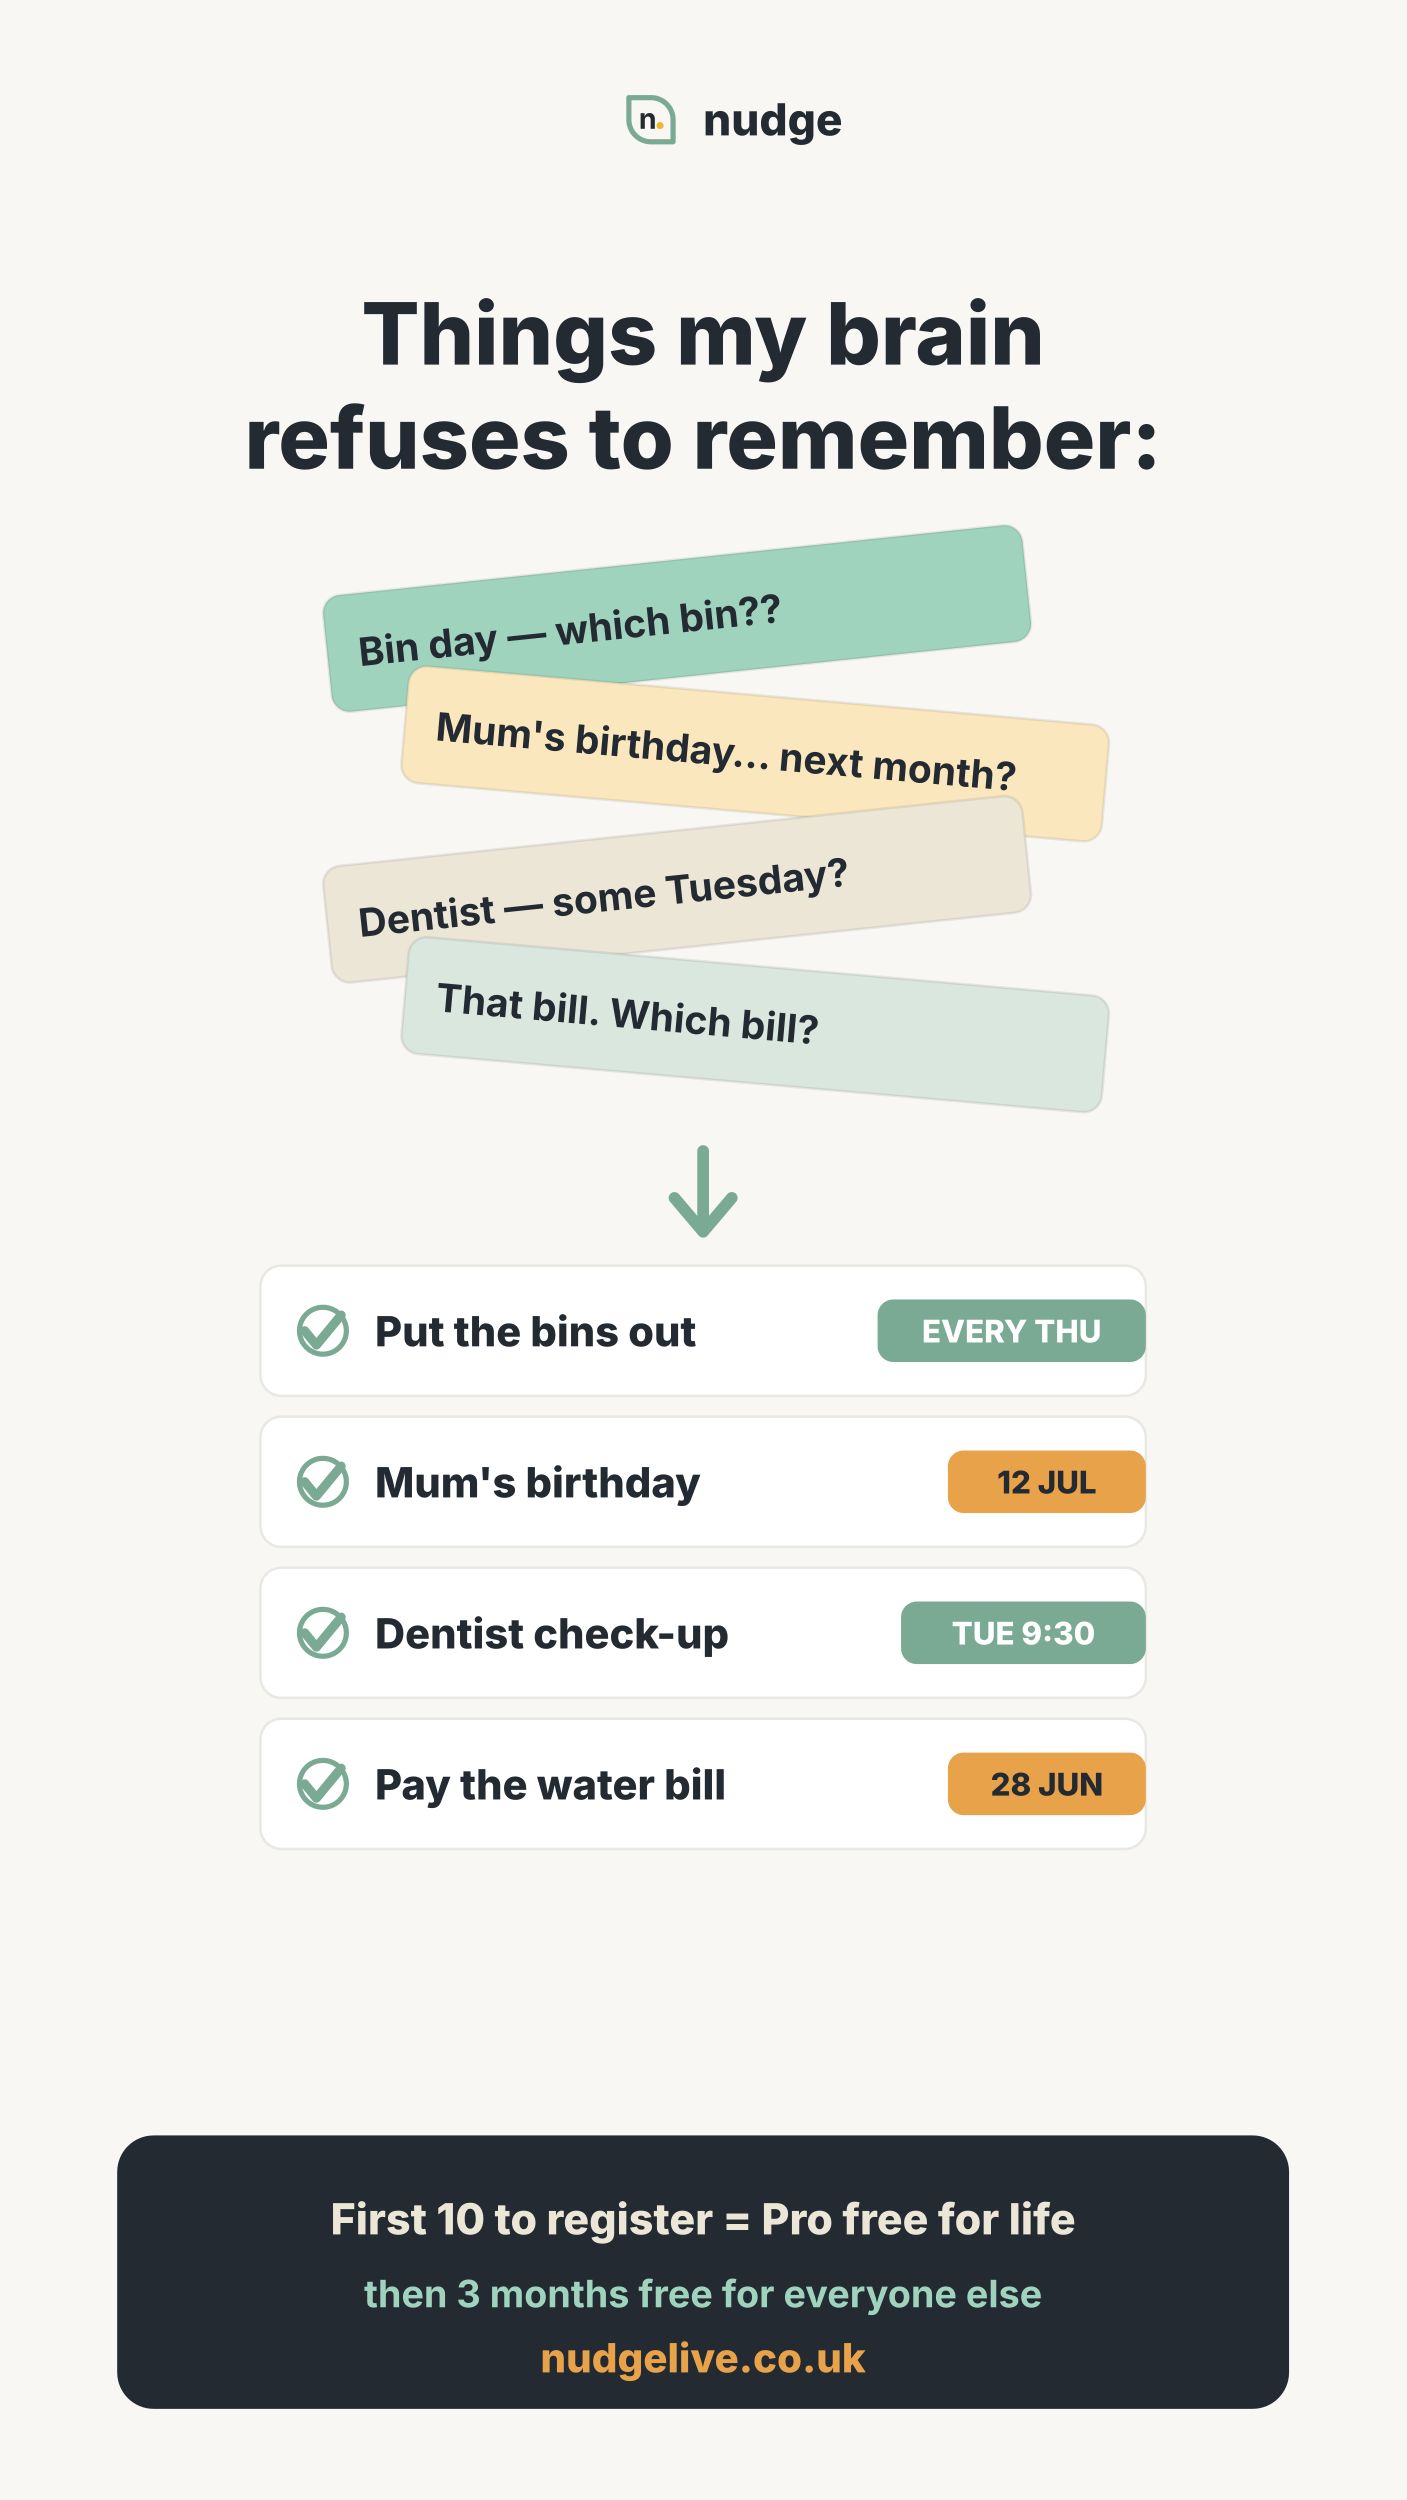
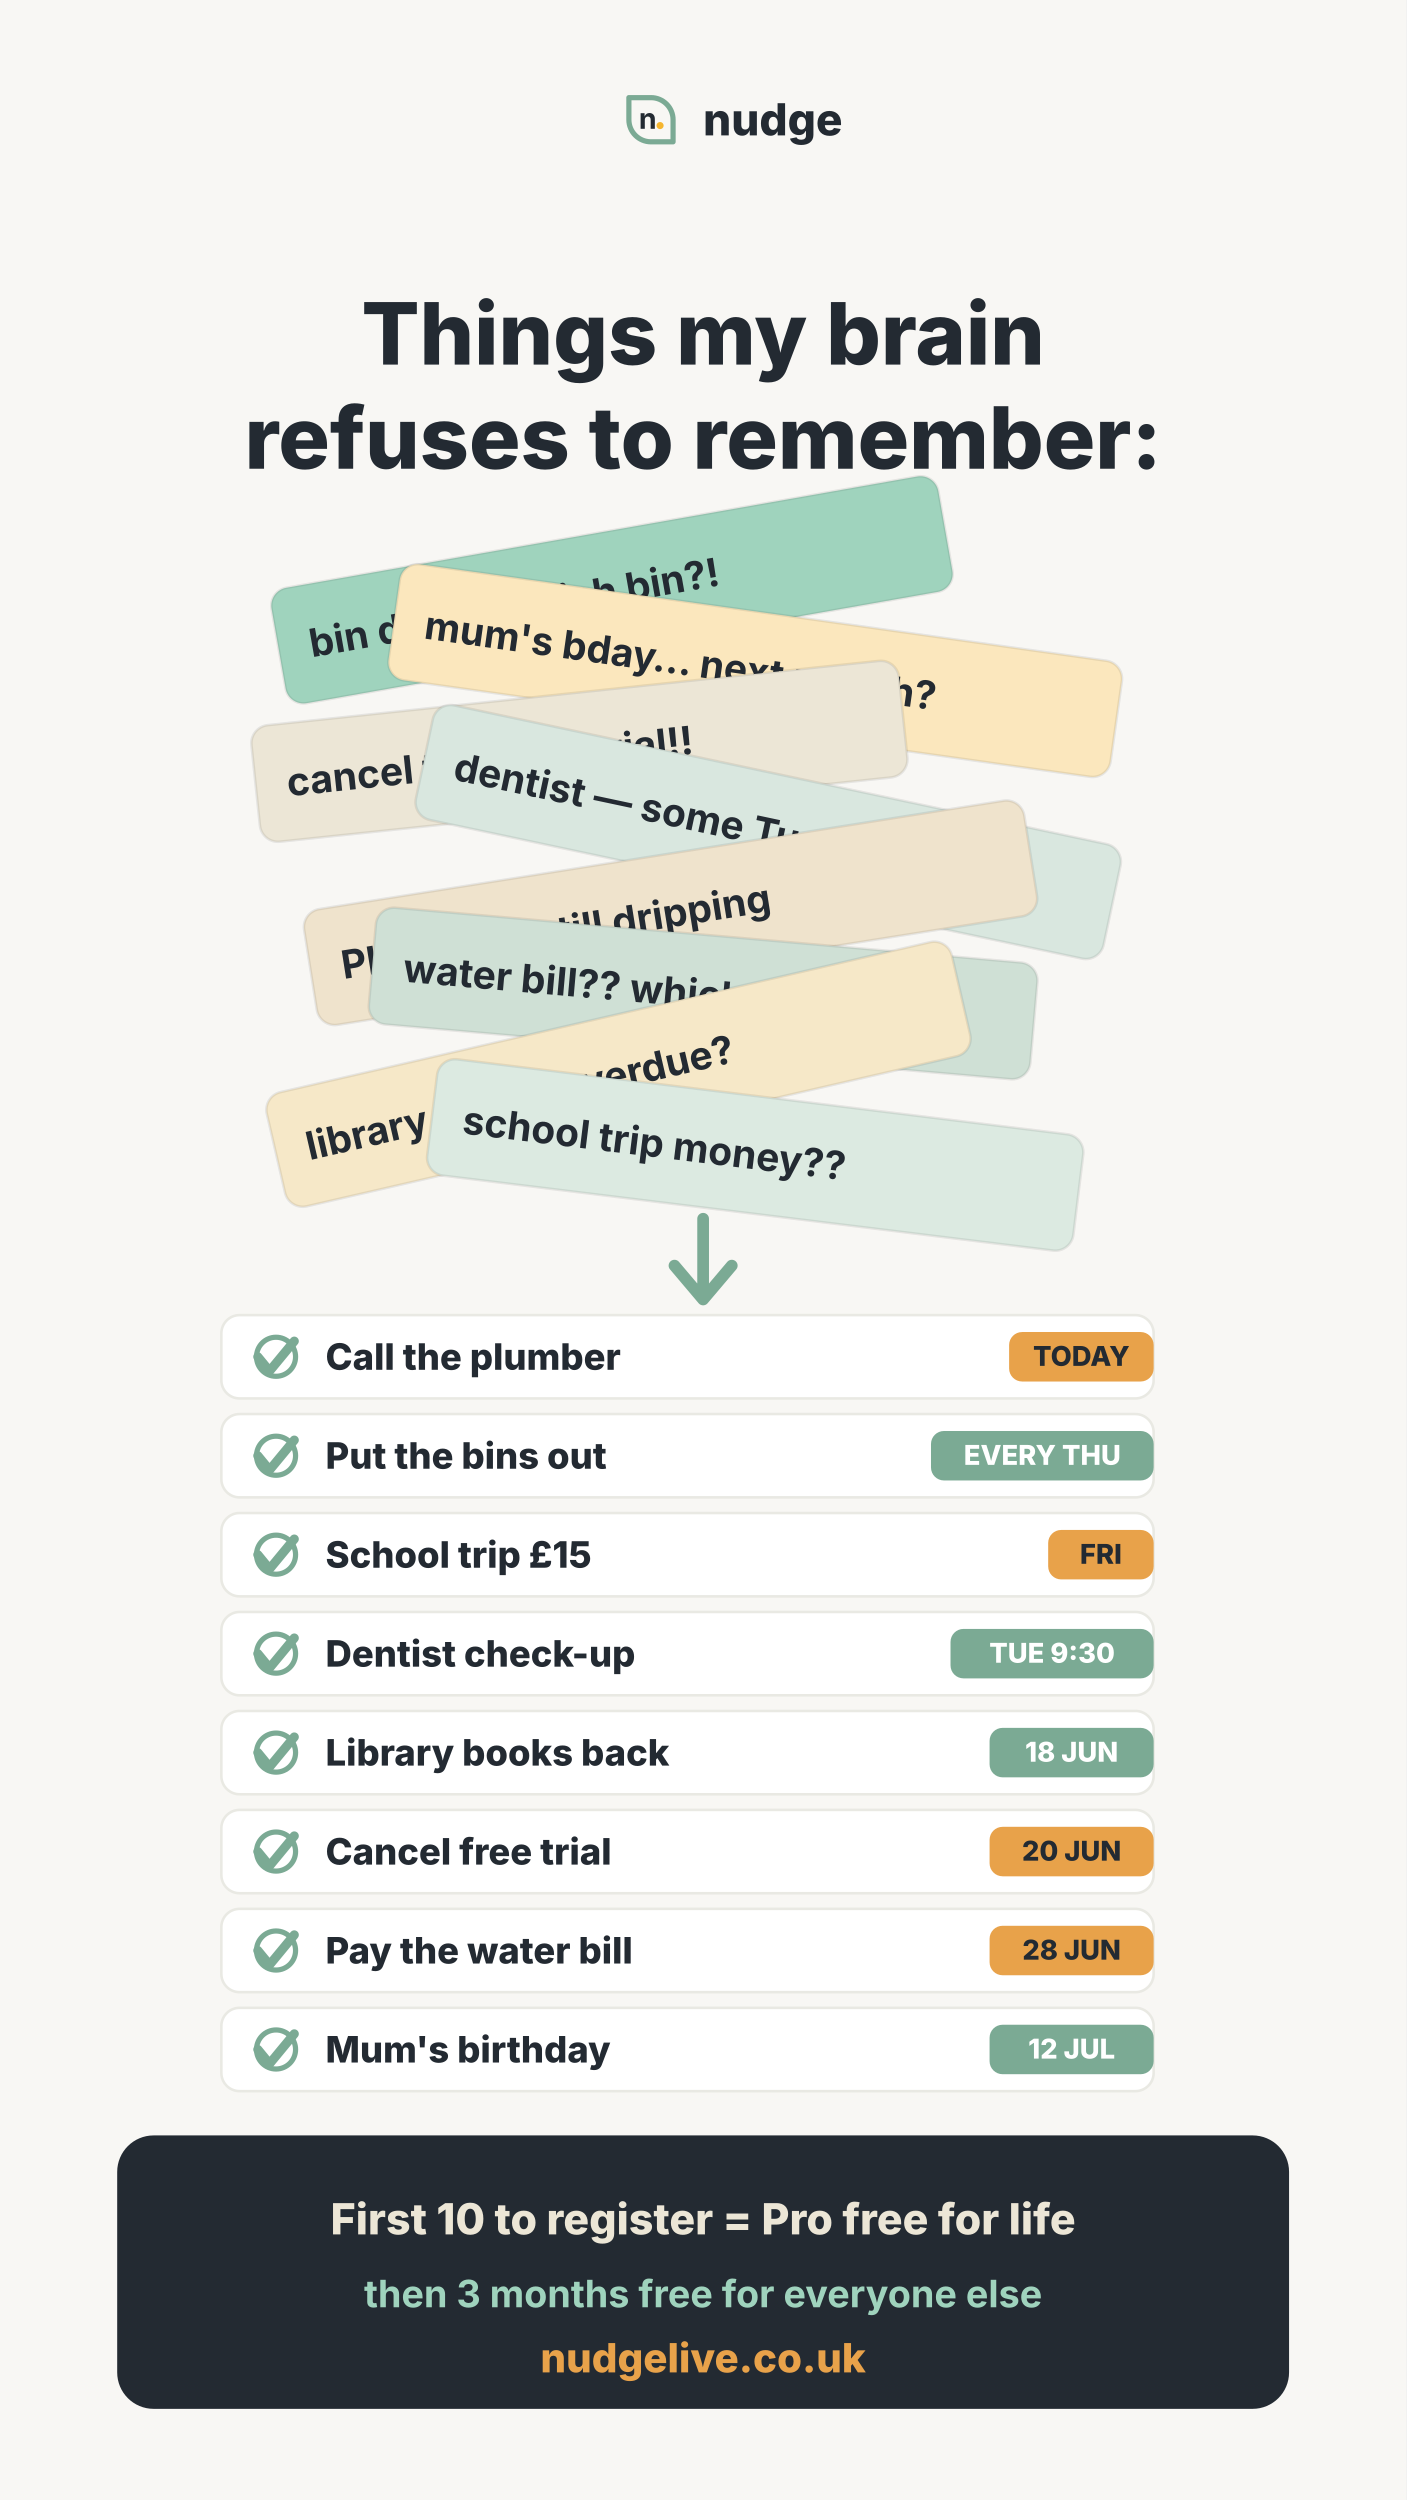
<svg xmlns="http://www.w3.org/2000/svg" viewBox="0 0 1080 1920" width="1080" height="1920" font-family="Inter, Arial, sans-serif">
  <rect width="1080" height="1920" fill="#F8F7F4" />
  <g transform="translate(475.0,67.0) scale(0.499)">
    <path d="M 16 16 L 50 16 A 34 34 0 0 1 84 50 L 84 84 L 50 84 A 34 34 0 0 1 16 50 Z" fill="none" stroke="#7BAA94" stroke-width="8" stroke-linejoin="round" stroke-linecap="round" />
    <text x="45" y="64" font-size="44" font-weight="700" fill="#232A32" text-anchor="middle">n</text>
    <circle cx="64" cy="59" r="5.5" fill="#F5B52E" />
  </g>
  <text x="540" y="104" font-size="34" font-weight="800" fill="#232A32">nudge</text>
  <text x="540" y="280" font-size="66" font-weight="800" fill="#232A32" text-anchor="middle">Things my brain</text>
  <text x="540" y="360" font-size="66" font-weight="800" fill="#232A32" text-anchor="middle">refuses to remember:</text>
-   <g transform="rotate(-6 520 475)">
-     <rect x="250" y="430" width="540" height="90" rx="14" fill="#9FD3BD" stroke="#00000014" stroke-width="2" />
-     <text x="274" y="486" font-size="30" font-weight="700" fill="#232A32">Bin day — which bin??</text>
+   <g transform="rotate(-10 470 453)">
+     <rect x="210" y="408" width="520" height="90" rx="14" fill="#9FD3BD" stroke="#00000014" stroke-width="2" />
+     <text x="234" y="464" font-size="30" font-weight="700" fill="#232A32">bin day — which bin?!</text>
  </g>
-   <g transform="rotate(5 580 579)">
-     <rect x="310" y="534" width="540" height="90" rx="14" fill="#FBE7BD" stroke="#00000014" stroke-width="2" />
-     <text x="334" y="590" font-size="30" font-weight="700" fill="#232A32">Mum's birthday… next month?</text>
+   <g transform="rotate(8 580 515)">
+     <rect x="300" y="470" width="560" height="90" rx="14" fill="#FBE7BD" stroke="#00000014" stroke-width="2" />
+     <text x="324" y="526" font-size="30" font-weight="700" fill="#232A32">mum's bday… next month?</text>
  </g>
-   <g transform="rotate(-6 520 683)">
-     <rect x="250" y="638" width="540" height="90" rx="14" fill="#ECE6D6" stroke="#00000014" stroke-width="2" />
-     <text x="274" y="694" font-size="30" font-weight="700" fill="#232A32">Dentist — some Tuesday?</text>
+   <g transform="rotate(-6 445 577)">
+     <rect x="195" y="532" width="500" height="90" rx="14" fill="#ECE6D6" stroke="#00000014" stroke-width="2" />
+     <text x="219" y="588" font-size="30" font-weight="700" fill="#232A32">cancel that free trial!!</text>
  </g>
-   <g transform="rotate(5 580 787)">
-     <rect x="310" y="742" width="540" height="90" rx="14" fill="#D9E7DF" stroke="#00000014" stroke-width="2" />
-     <text x="334" y="798" font-size="30" font-weight="700" fill="#232A32">That bill. Which bill?</text>
+   <g transform="rotate(12 590 639)">
+     <rect x="320" y="594" width="540" height="90" rx="14" fill="#D9E7DF" stroke="#00000014" stroke-width="2" />
+     <text x="344" y="650" font-size="30" font-weight="700" fill="#232A32">dentist — some Tuesday?</text>
  </g>
-   <path d="M 540 884 l 0 60 M 518 920 l 22 26 l 22 -26" fill="none" stroke="#7BAA94" stroke-width="9" stroke-linecap="round" stroke-linejoin="round" />
-   <rect x="200" y="972" width="680" height="100" rx="16" fill="#FFFFFF" stroke="#E9E9E3" stroke-width="2" />
-   <circle cx="248" cy="1022" r="18" fill="none" stroke="#7BAA94" stroke-width="4" />
-   <path d="M 234 1022 l 9 11 l 19 -23" fill="none" stroke="#7BAA94" stroke-width="7" stroke-linecap="round" stroke-linejoin="round" />
-   <text x="288" y="1034" font-size="32" font-weight="800" fill="#232A32">Put the bins out</text>
-   <rect x="674" y="998" width="206" height="48" rx="12" fill="#7BAA94" />
-   <text x="777" y="1031" font-size="24" font-weight="800" fill="#FFFFFF" text-anchor="middle">EVERY THU</text>
-   <rect x="200" y="1088" width="680" height="100" rx="16" fill="#FFFFFF" stroke="#E9E9E3" stroke-width="2" />
-   <circle cx="248" cy="1138" r="18" fill="none" stroke="#7BAA94" stroke-width="4" />
-   <path d="M 234 1138 l 9 11 l 19 -23" fill="none" stroke="#7BAA94" stroke-width="7" stroke-linecap="round" stroke-linejoin="round" />
-   <text x="288" y="1150" font-size="32" font-weight="800" fill="#232A32">Mum's birthday</text>
-   <rect x="728" y="1114" width="152" height="48" rx="12" fill="#E8A24A" />
-   <text x="804" y="1147" font-size="24" font-weight="800" fill="#232A32" text-anchor="middle">12 JUL</text>
-   <rect x="200" y="1204" width="680" height="100" rx="16" fill="#FFFFFF" stroke="#E9E9E3" stroke-width="2" />
-   <circle cx="248" cy="1254" r="18" fill="none" stroke="#7BAA94" stroke-width="4" />
-   <path d="M 234 1254 l 9 11 l 19 -23" fill="none" stroke="#7BAA94" stroke-width="7" stroke-linecap="round" stroke-linejoin="round" />
-   <text x="288" y="1266" font-size="32" font-weight="800" fill="#232A32">Dentist check-up</text>
-   <rect x="692" y="1230" width="188" height="48" rx="12" fill="#7BAA94" />
-   <text x="786" y="1263" font-size="24" font-weight="800" fill="#FFFFFF" text-anchor="middle">TUE 9:30</text>
-   <rect x="200" y="1320" width="680" height="100" rx="16" fill="#FFFFFF" stroke="#E9E9E3" stroke-width="2" />
-   <circle cx="248" cy="1370" r="18" fill="none" stroke="#7BAA94" stroke-width="4" />
-   <path d="M 234 1370 l 9 11 l 19 -23" fill="none" stroke="#7BAA94" stroke-width="7" stroke-linecap="round" stroke-linejoin="round" />
-   <text x="288" y="1382" font-size="32" font-weight="800" fill="#232A32">Pay the water bill</text>
-   <rect x="728" y="1346" width="152" height="48" rx="12" fill="#E8A24A" />
-   <text x="804" y="1379" font-size="24" font-weight="800" fill="#232A32" text-anchor="middle">28 JUN</text>
+   <g transform="rotate(-9 515 701)">
+     <rect x="235" y="656" width="560" height="90" rx="14" fill="#EFE3CC" stroke="#00000014" stroke-width="2" />
+     <text x="259" y="712" font-size="30" font-weight="700" fill="#232A32">PLUMBER still dripping</text>
+   </g>
+   <g transform="rotate(5 540 763)">
+     <rect x="285" y="718" width="510" height="90" rx="14" fill="#CFE0D5" stroke="#00000014" stroke-width="2" />
+     <text x="309" y="774" font-size="30" font-weight="700" fill="#232A32">water bill?? which one</text>
+   </g>
+   <g transform="rotate(-13 475 825)">
+     <rect x="205" y="780" width="540" height="90" rx="14" fill="#F6E8C8" stroke="#00000014" stroke-width="2" />
+     <text x="229" y="836" font-size="30" font-weight="700" fill="#232A32">library books overdue?</text>
+   </g>
+   <g transform="rotate(7 580 887)">
+     <rect x="330" y="842" width="500" height="90" rx="14" fill="#DCEAE1" stroke="#00000014" stroke-width="2" />
+     <text x="354" y="898" font-size="30" font-weight="700" fill="#232A32">school trip money??</text>
+   </g>
+   <path d="M 540 936 l 0 60 M 518 972 l 22 26 l 22 -26" fill="none" stroke="#7BAA94" stroke-width="9" stroke-linecap="round" stroke-linejoin="round" />
+   <rect x="170" y="1010" width="716" height="64" rx="14" fill="#FFFFFF" stroke="#E9E9E3" stroke-width="2" />
+   <circle cx="212" cy="1042" r="15" fill="none" stroke="#7BAA94" stroke-width="4" />
+   <path d="M 198 1042 l 9 11 l 19 -23" fill="none" stroke="#7BAA94" stroke-width="7" stroke-linecap="round" stroke-linejoin="round" />
+   <text x="250" y="1052" font-size="28" font-weight="800" fill="#232A32">Call the plumber</text>
+   <rect x="775" y="1023" width="111" height="38" rx="10" fill="#E8A24A" />
+   <text x="830.5" y="1049" font-size="21" font-weight="800" fill="#232A32" text-anchor="middle">TODAY</text>
+   <rect x="170" y="1086" width="716" height="64" rx="14" fill="#FFFFFF" stroke="#E9E9E3" stroke-width="2" />
+   <circle cx="212" cy="1118" r="15" fill="none" stroke="#7BAA94" stroke-width="4" />
+   <path d="M 198 1118 l 9 11 l 19 -23" fill="none" stroke="#7BAA94" stroke-width="7" stroke-linecap="round" stroke-linejoin="round" />
+   <text x="250" y="1128" font-size="28" font-weight="800" fill="#232A32">Put the bins out</text>
+   <rect x="715" y="1099" width="171" height="38" rx="10" fill="#7BAA94" />
+   <text x="800.5" y="1125" font-size="21" font-weight="800" fill="#FFFFFF" text-anchor="middle">EVERY THU</text>
+   <rect x="170" y="1162" width="716" height="64" rx="14" fill="#FFFFFF" stroke="#E9E9E3" stroke-width="2" />
+   <circle cx="212" cy="1194" r="15" fill="none" stroke="#7BAA94" stroke-width="4" />
+   <path d="M 198 1194 l 9 11 l 19 -23" fill="none" stroke="#7BAA94" stroke-width="7" stroke-linecap="round" stroke-linejoin="round" />
+   <text x="250" y="1204" font-size="28" font-weight="800" fill="#232A32">School trip £15</text>
+   <rect x="805" y="1175" width="81" height="38" rx="10" fill="#E8A24A" />
+   <text x="845.5" y="1201" font-size="21" font-weight="800" fill="#232A32" text-anchor="middle">FRI</text>
+   <rect x="170" y="1238" width="716" height="64" rx="14" fill="#FFFFFF" stroke="#E9E9E3" stroke-width="2" />
+   <circle cx="212" cy="1270" r="15" fill="none" stroke="#7BAA94" stroke-width="4" />
+   <path d="M 198 1270 l 9 11 l 19 -23" fill="none" stroke="#7BAA94" stroke-width="7" stroke-linecap="round" stroke-linejoin="round" />
+   <text x="250" y="1280" font-size="28" font-weight="800" fill="#232A32">Dentist check-up</text>
+   <rect x="730" y="1251" width="156" height="38" rx="10" fill="#7BAA94" />
+   <text x="808" y="1277" font-size="21" font-weight="800" fill="#FFFFFF" text-anchor="middle">TUE 9:30</text>
+   <rect x="170" y="1314" width="716" height="64" rx="14" fill="#FFFFFF" stroke="#E9E9E3" stroke-width="2" />
+   <circle cx="212" cy="1346" r="15" fill="none" stroke="#7BAA94" stroke-width="4" />
+   <path d="M 198 1346 l 9 11 l 19 -23" fill="none" stroke="#7BAA94" stroke-width="7" stroke-linecap="round" stroke-linejoin="round" />
+   <text x="250" y="1356" font-size="28" font-weight="800" fill="#232A32">Library books back</text>
+   <rect x="760" y="1327" width="126" height="38" rx="10" fill="#7BAA94" />
+   <text x="823" y="1353" font-size="21" font-weight="800" fill="#FFFFFF" text-anchor="middle">18 JUN</text>
+   <rect x="170" y="1390" width="716" height="64" rx="14" fill="#FFFFFF" stroke="#E9E9E3" stroke-width="2" />
+   <circle cx="212" cy="1422" r="15" fill="none" stroke="#7BAA94" stroke-width="4" />
+   <path d="M 198 1422 l 9 11 l 19 -23" fill="none" stroke="#7BAA94" stroke-width="7" stroke-linecap="round" stroke-linejoin="round" />
+   <text x="250" y="1432" font-size="28" font-weight="800" fill="#232A32">Cancel free trial</text>
+   <rect x="760" y="1403" width="126" height="38" rx="10" fill="#E8A24A" />
+   <text x="823" y="1429" font-size="21" font-weight="800" fill="#232A32" text-anchor="middle">20 JUN</text>
+   <rect x="170" y="1466" width="716" height="64" rx="14" fill="#FFFFFF" stroke="#E9E9E3" stroke-width="2" />
+   <circle cx="212" cy="1498" r="15" fill="none" stroke="#7BAA94" stroke-width="4" />
+   <path d="M 198 1498 l 9 11 l 19 -23" fill="none" stroke="#7BAA94" stroke-width="7" stroke-linecap="round" stroke-linejoin="round" />
+   <text x="250" y="1508" font-size="28" font-weight="800" fill="#232A32">Pay the water bill</text>
+   <rect x="760" y="1479" width="126" height="38" rx="10" fill="#E8A24A" />
+   <text x="823" y="1505" font-size="21" font-weight="800" fill="#232A32" text-anchor="middle">28 JUN</text>
+   <rect x="170" y="1542" width="716" height="64" rx="14" fill="#FFFFFF" stroke="#E9E9E3" stroke-width="2" />
+   <circle cx="212" cy="1574" r="15" fill="none" stroke="#7BAA94" stroke-width="4" />
+   <path d="M 198 1574 l 9 11 l 19 -23" fill="none" stroke="#7BAA94" stroke-width="7" stroke-linecap="round" stroke-linejoin="round" />
+   <text x="250" y="1584" font-size="28" font-weight="800" fill="#232A32">Mum's birthday</text>
+   <rect x="760" y="1555" width="126" height="38" rx="10" fill="#7BAA94" />
+   <text x="823" y="1581" font-size="21" font-weight="800" fill="#FFFFFF" text-anchor="middle">12 JUL</text>
  <rect x="90" y="1640" width="900" height="210" rx="28" fill="#232A32" />
  <text x="540" y="1716" font-size="33" font-weight="800" fill="#ECE6D6" text-anchor="middle">First 10 to register = Pro free for life</text>
  <text x="540" y="1772" font-size="29" font-weight="700" fill="#9FD3BD" text-anchor="middle">then 3 months free for everyone else</text>
  <text x="540" y="1822" font-size="31" font-weight="800" fill="#E8A24A" text-anchor="middle">nudgelive.co.uk</text>
</svg>
